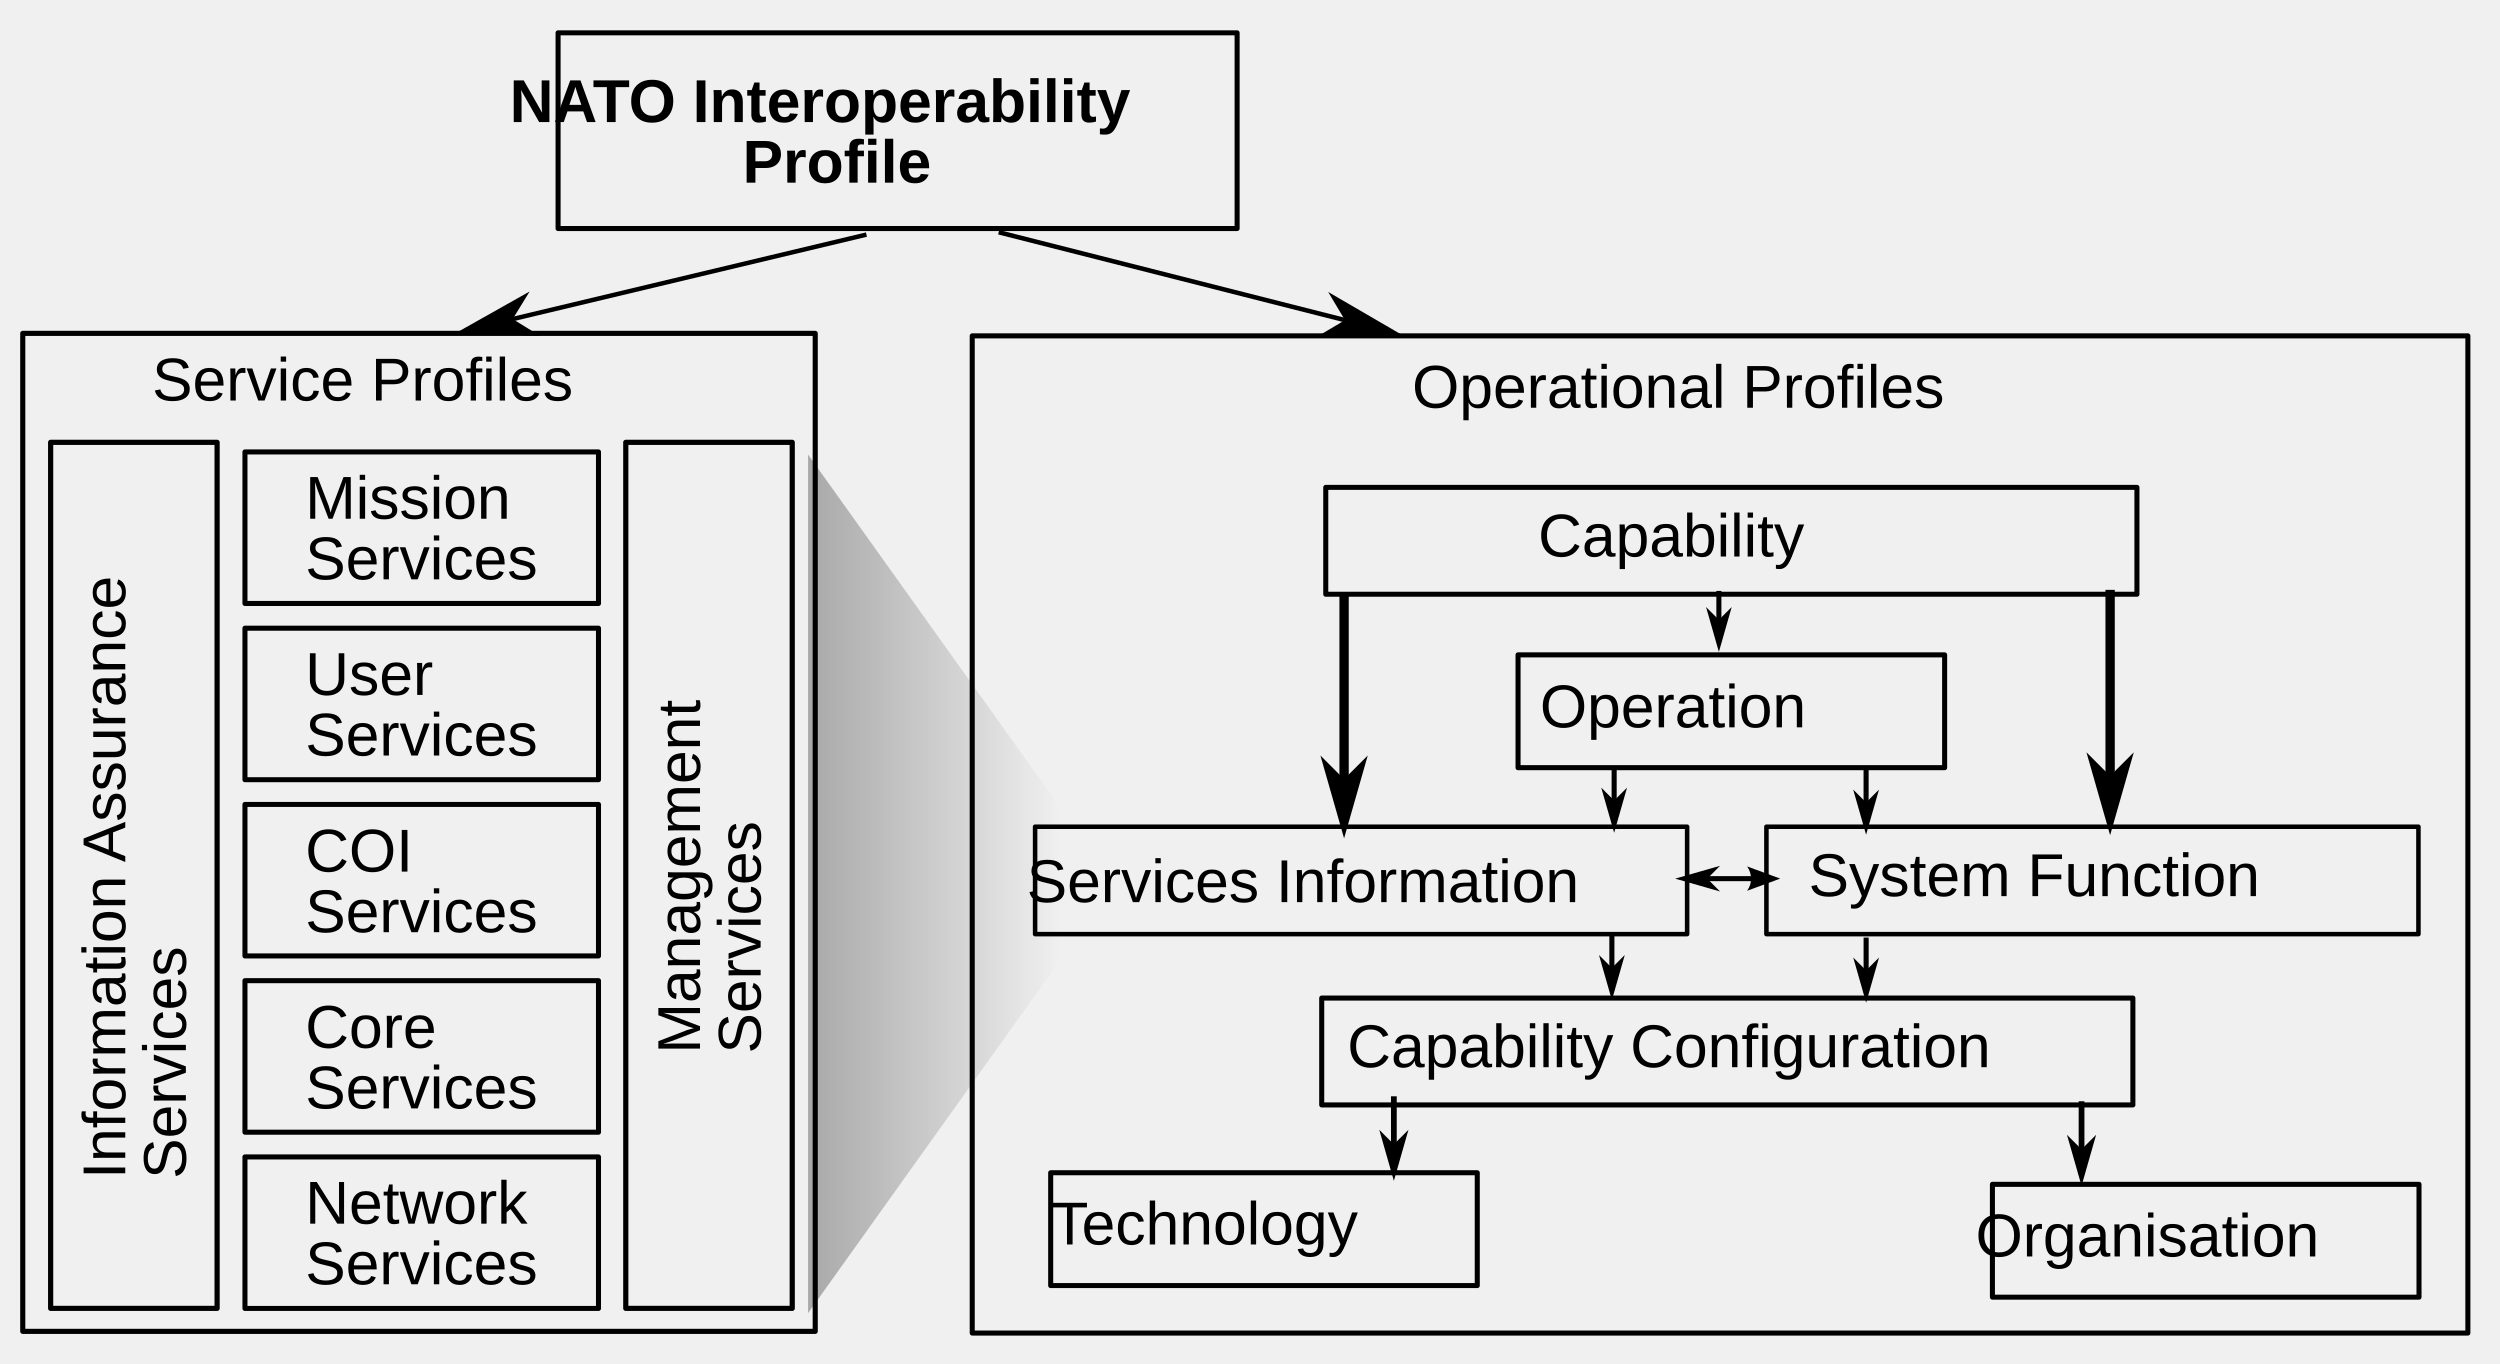
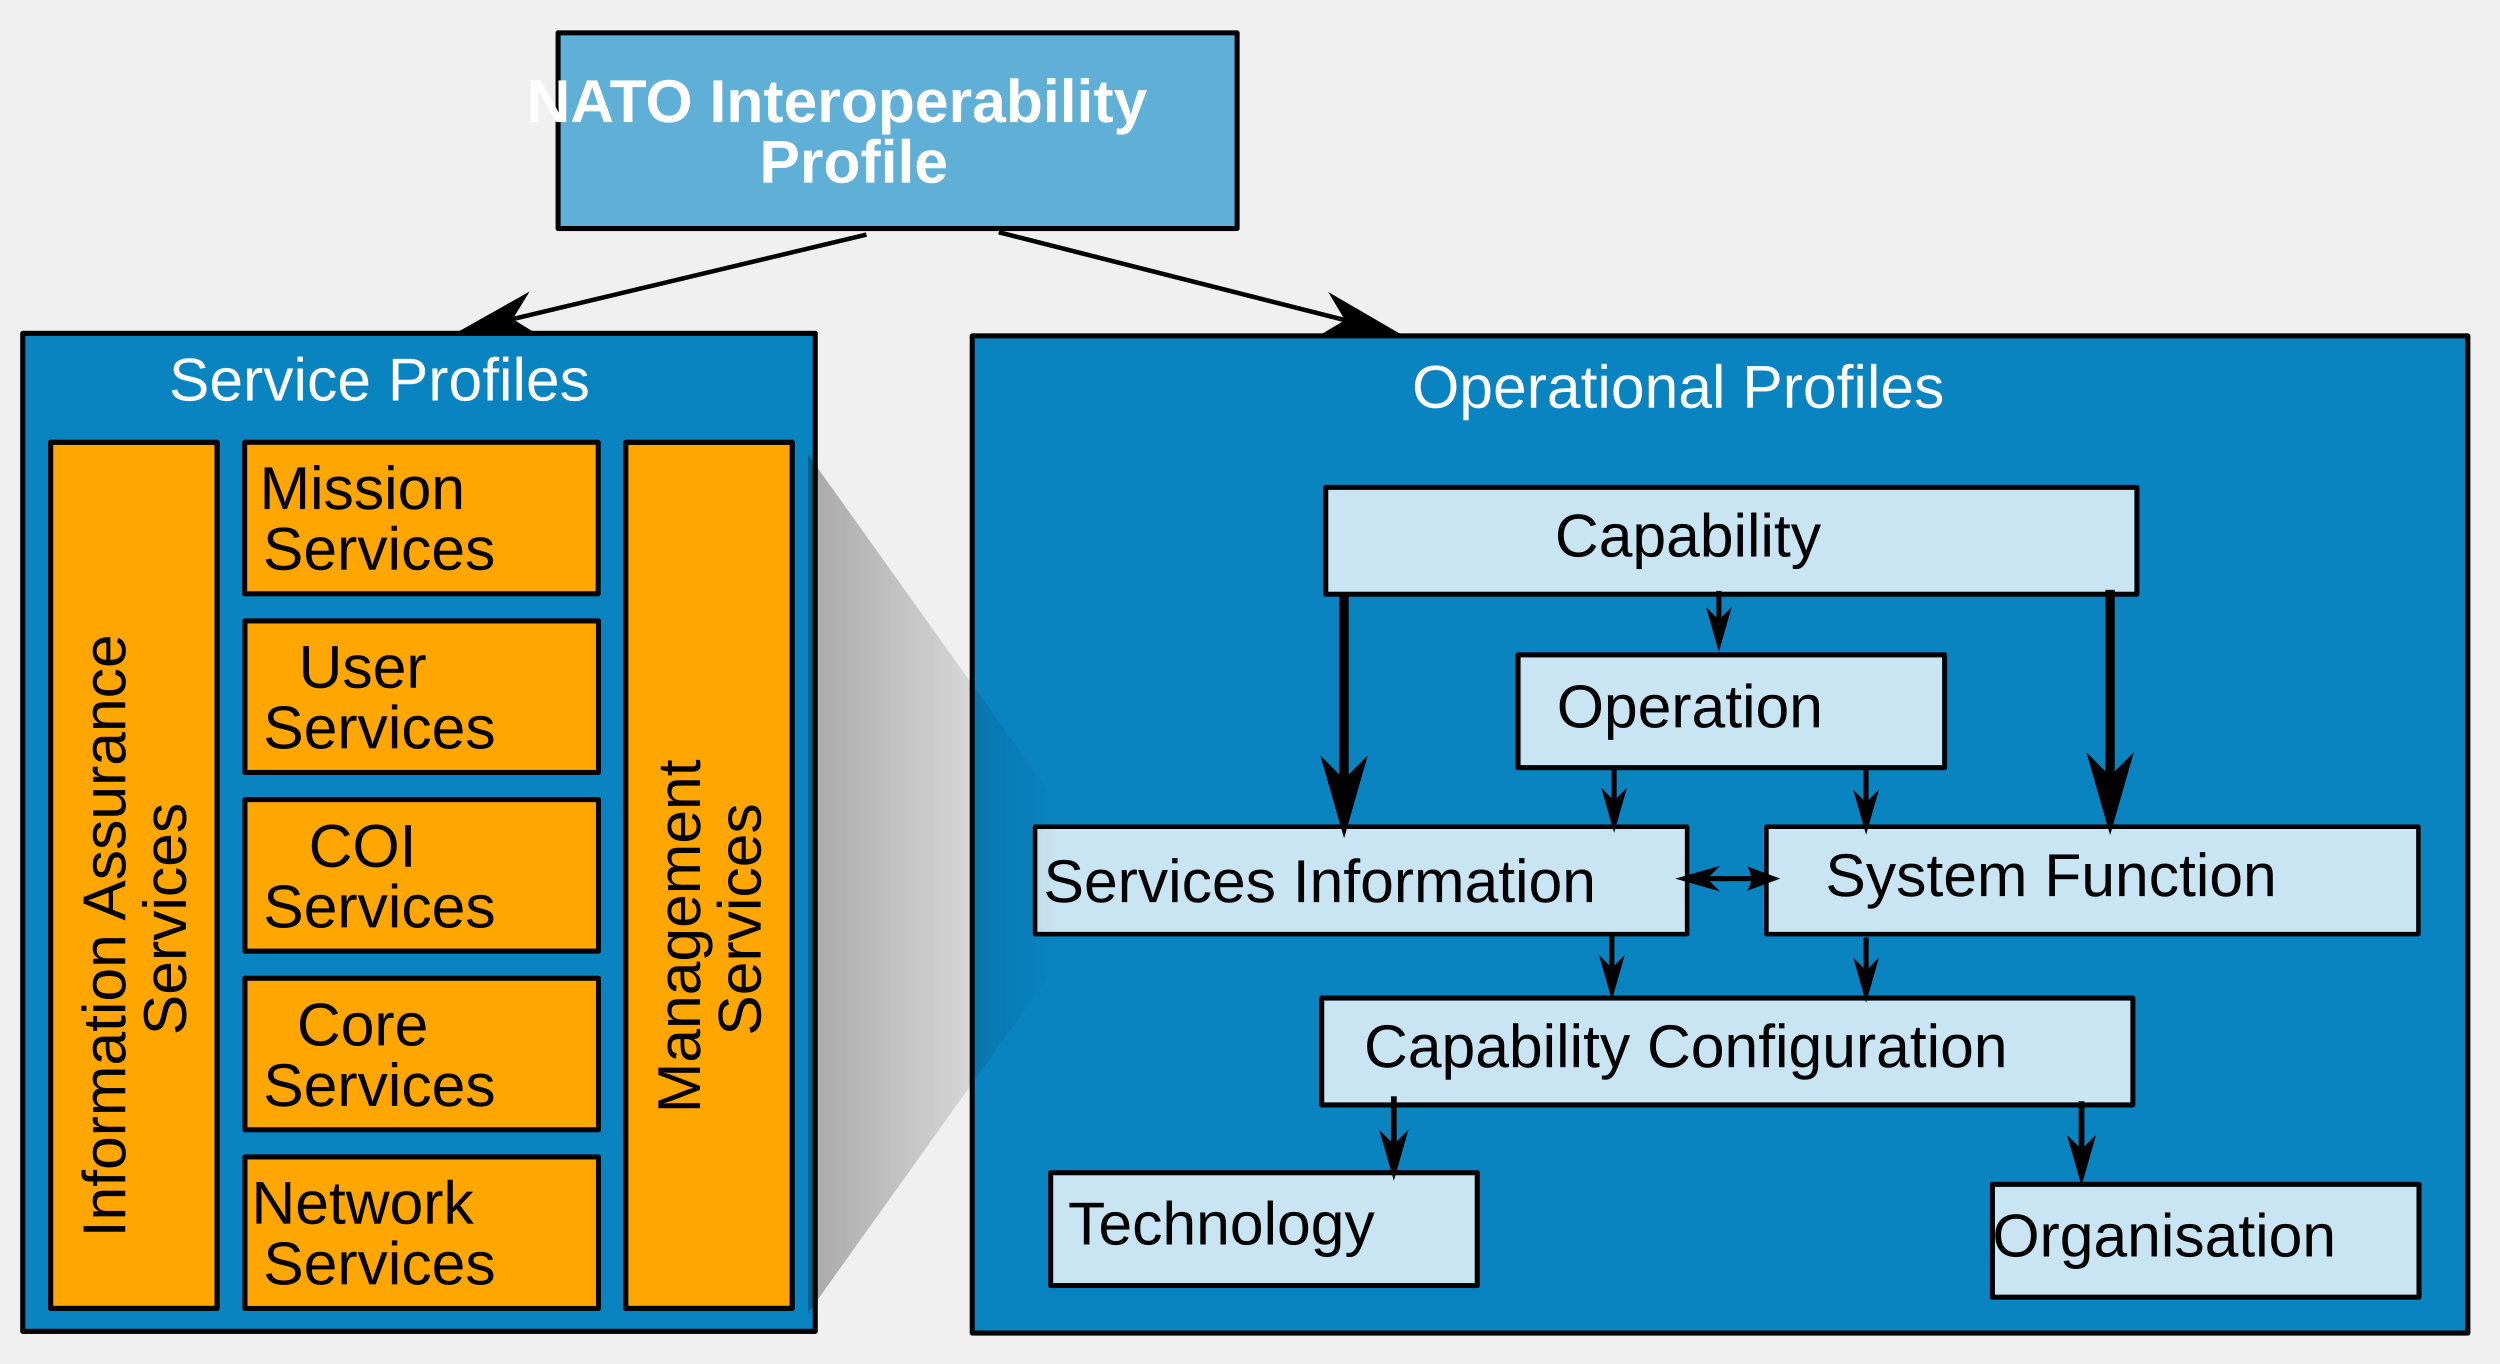
<svg xmlns="http://www.w3.org/2000/svg" xmlns:xlink="http://www.w3.org/1999/xlink" width="495" height="270" id="svg2" version="1.0">
  <defs id="defs4">
    <linearGradient id="linearGradient2866">
      <stop style="stop-color:black;stop-opacity:1;" offset="0" id="stop2868" />
      <stop style="stop-color:black;stop-opacity:0;" offset="1" id="stop2870" />
    </linearGradient>
    <marker orient="auto" refY="0" refX="0" id="Arrow1Lend" style="overflow:visible">
      <path id="path7076" d="M 0,0 L 5,-5 L -12.5,0 L 5,5 L 0,0 z " style="fill-rule:evenodd;stroke:black;stroke-width:1pt;marker-start:none" transform="matrix(-0.8,0,0,-0.8,-10,0)" />
    </marker>
    <marker orient="auto" refY="0" refX="0" id="Arrow2Mend" style="overflow:visible">
      <path id="path7052" style="font-size:12px;fill-rule:evenodd;stroke-width:0.625;stroke-linejoin:round" d="M 8.719,4.034 L -2.207,0.016 L 8.719,-4.002 C 6.973,-1.63 6.983,1.616 8.719,4.034 z " transform="scale(-0.6,-0.6)" />
    </marker>
    <marker orient="auto" refY="0" refX="0" id="Arrow2Lend" style="overflow:visible">
      <path id="path7058" style="font-size:12px;fill-rule:evenodd;stroke-width:0.625;stroke-linejoin:round" d="M 8.719,4.034 L -2.207,0.016 L 8.719,-4.002 C 6.973,-1.63 6.983,1.616 8.719,4.034 z " transform="matrix(-1.1,0,0,-1.1,-1.1,0)" />
    </marker>
    <marker orient="auto" refY="0" refX="0" id="Arrow1Mstart" style="overflow:visible">
      <path id="path7073" d="M 0,0 L 5,-5 L -12.5,0 L 5,5 L 0,0 z " style="fill-rule:evenodd;stroke:black;stroke-width:1pt;marker-start:none" transform="matrix(0.4,0,0,0.4,4,0)" />
    </marker>
    <marker orient="auto" refY="0" refX="0" id="Arrow1Mend" style="overflow:visible">
      <path id="path7070" d="M 0,0 L 5,-5 L -12.5,0 L 5,5 L 0,0 z " style="fill-rule:evenodd;stroke:black;stroke-width:1pt;marker-start:none" transform="matrix(-0.4,0,0,-0.4,-4,0)" />
    </marker>
    <linearGradient xlink:href="#linearGradient2866" id="linearGradient2872" x1="368.924" y1="350.129" x2="408.924" y2="350.129" gradientUnits="userSpaceOnUse" gradientTransform="matrix(1.25,0,0,1,-96.23103,0)" />
  </defs>
  <g id="layer1" transform="translate(-204.9241,-175.1295)">
-     <g id="g4806" transform="translate(0,-4)">
-       <text id="text2758" y="203.301" x="382.303" style="font-size:12px;font-style:normal;font-variant:normal;font-weight:bold;font-stretch:normal;text-align:center;line-height:100%;writing-mode:lr-tb;text-anchor:middle;fill:black;fill-opacity:1;stroke:none;stroke-width:1px;stroke-linecap:butt;stroke-linejoin:miter;stroke-opacity:1;font-family:Arial" xml:space="preserve">
-         <tspan y="203.301" x="382.303" id="tspan2760">NATO Interoperability</tspan>
-         <tspan id="tspan2762" y="215.301" x="382.303">Profile</tspan>
-       </text>
-       <rect y="185.63" x="315.424" height="38.748" width="134.448" id="rect4804" style="opacity:1;fill:none;fill-opacity:1;fill-rule:evenodd;stroke:black;stroke-width:1;stroke-linecap:round;stroke-linejoin:round;stroke-miterlimit:4;stroke-dasharray:none;stroke-dashoffset:0;stroke-opacity:1" />
-     </g>
-     <g id="g5817" transform="translate(-8,20)">
-       <text id="text3649" y="234.429" x="296.387" style="font-size:12px;font-style:normal;font-variant:normal;font-weight:normal;font-stretch:normal;text-align:center;line-height:100%;writing-mode:lr-tb;text-anchor:middle;fill:black;fill-opacity:1;stroke:none;stroke-width:1px;stroke-linecap:butt;stroke-linejoin:miter;stroke-opacity:1;font-family:Arial" xml:space="preserve">
-         <tspan y="234.429" x="296.387" id="tspan3655">Service Profiles</tspan>
-       </text>
-       <g transform="translate(0,1.642782)" id="g5776">
-         <g id="g4834" transform="translate(-3.99942,-2.657474)">
-           <text id="text4550" y="258.851" x="277.359" style="font-size:12px;font-style:normal;font-variant:normal;font-weight:normal;font-stretch:normal;text-align:start;line-height:100%;writing-mode:lr-tb;text-anchor:start;fill:black;fill-opacity:1;stroke:none;stroke-width:1px;stroke-linecap:butt;stroke-linejoin:miter;stroke-opacity:1;font-family:Arial" xml:space="preserve">
-             <tspan y="258.851" x="277.359" id="tspan4554">Mission</tspan>
-             <tspan y="270.851" x="277.359" id="tspan4556">Services</tspan>
-           </text>
-           <rect y="245.63" x="265.424" height="30" width="70" id="rect4812" style="fill:none;fill-opacity:1;fill-rule:evenodd;stroke:black;stroke-width:1;stroke-linecap:round;stroke-linejoin:round;stroke-miterlimit:4;stroke-dasharray:none;stroke-dashoffset:0;stroke-opacity:1" />
-         </g>
-         <g id="g4840" transform="translate(-3.224365,-2.688861)">
-           <text id="text4558" y="293.779" x="276.584" style="font-size:12px;font-style:normal;font-variant:normal;font-weight:normal;font-stretch:normal;text-align:start;line-height:100%;writing-mode:lr-tb;text-anchor:start;fill:black;fill-opacity:1;stroke:none;stroke-width:1px;stroke-linecap:butt;stroke-linejoin:miter;stroke-opacity:1;font-family:Arial" xml:space="preserve">
-             <tspan y="293.779" x="276.584" id="tspan4564">User</tspan>
-             <tspan y="305.779" x="276.584" id="tspan4566">Services</tspan>
-           </text>
-           <rect y="280.557" x="264.649" height="30" width="70" id="rect4826" style="fill:none;fill-opacity:1;fill-rule:evenodd;stroke:black;stroke-width:1;stroke-linecap:round;stroke-linejoin:round;stroke-miterlimit:4;stroke-dasharray:none;stroke-dashoffset:0;stroke-opacity:1" />
-         </g>
-         <g id="g4846" transform="translate(-3.224365,-1.792575)">
-           <text id="text4568" y="327.855" x="276.584" style="font-size:12px;font-style:normal;font-variant:normal;font-weight:normal;font-stretch:normal;text-align:start;line-height:100%;writing-mode:lr-tb;text-anchor:start;fill:black;fill-opacity:1;stroke:none;stroke-width:1px;stroke-linecap:butt;stroke-linejoin:miter;stroke-opacity:1;font-family:Arial" xml:space="preserve">
-             <tspan y="327.855" x="276.584" id="tspan4574">COI</tspan>
-             <tspan y="339.855" x="276.584" id="tspan4576">Services</tspan>
-           </text>
-           <rect y="314.557" x="264.649" height="30" width="70" id="rect4828" style="fill:none;fill-opacity:1;fill-rule:evenodd;stroke:black;stroke-width:1;stroke-linecap:round;stroke-linejoin:round;stroke-miterlimit:4;stroke-dasharray:none;stroke-dashoffset:0;stroke-opacity:1" />
-         </g>
-         <g id="g4852" transform="translate(-3.224365,-2.896289)">
-           <text id="text4578" y="363.852" x="276.584" style="font-size:12px;font-style:normal;font-variant:normal;font-weight:normal;font-stretch:normal;text-align:start;line-height:100%;writing-mode:lr-tb;text-anchor:start;fill:black;fill-opacity:1;stroke:none;stroke-width:1px;stroke-linecap:butt;stroke-linejoin:miter;stroke-opacity:1;font-family:Arial" xml:space="preserve">
-             <tspan y="363.852" x="276.584" id="tspan4584">Core</tspan>
-             <tspan y="375.852" x="276.584" id="tspan4586">Services</tspan>
-           </text>
-           <rect y="350.557" x="264.649" height="30" width="70" id="rect4830" style="fill:none;fill-opacity:1;fill-rule:evenodd;stroke:black;stroke-width:1;stroke-linecap:round;stroke-linejoin:round;stroke-miterlimit:4;stroke-dasharray:none;stroke-dashoffset:0;stroke-opacity:1" />
-         </g>
-         <g id="g4858" transform="translate(-3.224365,-2.000003)">
-           <text id="text4588" y="397.779" x="276.584" style="font-size:12px;font-style:normal;font-variant:normal;font-weight:normal;font-stretch:normal;text-align:start;line-height:100%;writing-mode:lr-tb;text-anchor:start;fill:black;fill-opacity:1;stroke:none;stroke-width:1px;stroke-linecap:butt;stroke-linejoin:miter;stroke-opacity:1;font-family:Arial" xml:space="preserve">
-             <tspan y="397.779" x="276.584" id="tspan4594">Network</tspan>
-             <tspan y="409.779" x="276.584" id="tspan4596">Services</tspan>
-           </text>
-           <rect y="384.557" x="264.649" height="30" width="70" id="rect4832" style="fill:none;fill-opacity:1;fill-rule:evenodd;stroke:black;stroke-width:1;stroke-linecap:round;stroke-linejoin:round;stroke-miterlimit:4;stroke-dasharray:none;stroke-dashoffset:0;stroke-opacity:1" />
-         </g>
-       </g>
-       <g transform="translate(22,1.570465)" id="g5809">
-         <text xml:space="preserve" style="font-size:12px;font-style:normal;font-variant:normal;font-weight:normal;font-stretch:normal;text-align:start;line-height:100%;writing-mode:lr-tb;text-anchor:start;fill:black;fill-opacity:1;stroke:none;stroke-width:1px;stroke-linecap:butt;stroke-linejoin:miter;stroke-opacity:1;font-family:Arial" x="-386.967" y="215.726" id="text4598" transform="matrix(0,-1,1,0,0,0)">
-           <tspan id="tspan4604" x="-386.967" y="215.726">Information Assurance</tspan>
-           <tspan id="tspan4606" x="-386.967" y="227.726">Services</tspan>
-         </text>
-         <rect style="opacity:1;fill:none;fill-opacity:1;fill-rule:evenodd;stroke:black;stroke-width:1.027;stroke-linecap:round;stroke-linejoin:round;stroke-miterlimit:4;stroke-dasharray:none;stroke-dashoffset:0;stroke-opacity:1" id="rect4887" width="32.958" height="171.473" x="200.952" y="241.143" />
-       </g>
-       <g transform="translate(-4,0)" id="g5803">
-         <text xml:space="preserve" style="font-size:12px;font-style:normal;font-variant:normal;font-weight:normal;font-stretch:normal;text-align:start;line-height:100%;writing-mode:lr-tb;text-anchor:start;fill:black;fill-opacity:1;stroke:none;stroke-width:1px;stroke-linecap:butt;stroke-linejoin:miter;stroke-opacity:1;font-family:Arial" x="-363.729" y="355.528" id="text4608" transform="matrix(0,-1,1,0,0,0)">
-           <tspan id="tspan4614" x="-363.729" y="355.528">Management</tspan>
-           <tspan id="tspan4616" x="-363.729" y="367.528">Services</tspan>
-         </text>
-         <rect style="opacity:1;fill:none;fill-opacity:1;fill-rule:evenodd;stroke:black;stroke-width:1.027;stroke-linecap:round;stroke-linejoin:round;stroke-miterlimit:4;stroke-dasharray:none;stroke-dashoffset:0;stroke-opacity:1" id="rect5774" width="32.958" height="171.473" x="340.828" y="242.713" />
-       </g>
-       <rect y="221.135" x="217.43" height="197.602" width="156.909" id="rect5815" style="opacity:1;fill:none;fill-opacity:1;fill-rule:evenodd;stroke:black;stroke-width:1.012;stroke-linecap:round;stroke-linejoin:round;stroke-miterlimit:4;stroke-dasharray:none;stroke-dashoffset:0;stroke-opacity:1" />
-     </g>
-     <text xml:space="preserve" style="font-size:12px;font-style:normal;font-variant:normal;font-weight:normal;font-stretch:normal;text-align:center;line-height:100%;writing-mode:lr-tb;text-anchor:middle;fill:black;fill-opacity:1;stroke:none;stroke-width:1px;stroke-linecap:butt;stroke-linejoin:miter;stroke-opacity:1;font-family:Arial" x="545.557" y="255.858" id="text3657">
+     <rect style="fill:#0a84c1;fill-opacity:1;fill-rule:evenodd;stroke:black;stroke-width:1;stroke-linecap:round;stroke-linejoin:round;stroke-miterlimit:4;stroke-dasharray:none;stroke-dashoffset:0;stroke-opacity:1" id="rect5919" width="296.138" height="197.443" x="397.424" y="241.63" />
+     <rect style="fill:#0a84c1;stroke:#000000;stroke-width:1.012;stroke-linecap:round;stroke-linejoin:round;stroke-miterlimit:4;stroke-opacity:1;stroke-dasharray:none;stroke-dashoffset:0;fill-opacity:1" id="rect5815" width="156.909" height="197.602" x="209.43" y="241.135" />
+     <rect style="fill:#60afd7;stroke:#000000;stroke-width:1;stroke-linecap:round;stroke-linejoin:round;stroke-miterlimit:4;stroke-opacity:1;stroke-dasharray:none;stroke-dashoffset:0;fill-opacity:1" id="rect4804" width="134.448" height="38.748" x="315.424" y="181.63" />
+     <text xml:space="preserve" style="font-size:12px;font-style:normal;font-variant:normal;font-weight:bold;font-stretch:normal;text-align:center;line-height:100%;writing-mode:lr-tb;text-anchor:middle;fill:#ffffff;fill-opacity:1;stroke:none;font-family:Arial" x="382.303" y="199.301" id="text2758">
+       <tspan id="tspan2760" x="382.303" y="199.301">NATO Interoperability</tspan>
+       <tspan x="382.303" y="211.301" id="tspan2762">Profile</tspan>
+     </text>
+     <text xml:space="preserve" style="font-size:12px;font-style:normal;font-variant:normal;font-weight:normal;font-stretch:normal;text-align:center;line-height:100%;writing-mode:lr-tb;text-anchor:middle;fill:#ffffff;fill-opacity:1;stroke:none;font-family:Arial" x="288.387" y="254.429" id="text3649">
+       <tspan id="tspan3655" x="288.387" y="254.429">Service Profiles</tspan>
+     </text>
+     <rect style="fill:#ffa601;fill-opacity:1;stroke:#000000;stroke-width:1;stroke-linecap:round;stroke-linejoin:round;stroke-miterlimit:4;stroke-opacity:1;stroke-dasharray:none;stroke-dashoffset:0" id="rect4812" width="70" height="30" x="253.369" y="262.7" />
+     <text xml:space="preserve" style="font-size:12px;font-style:normal;font-variant:normal;font-weight:normal;font-stretch:normal;text-align:center;line-height:100%;writing-mode:lr-tb;text-anchor:middle;fill:#000000;fill-opacity:1;stroke:none;font-family:Arial" x="288.331" y="275.922" id="text4550">
+       <tspan id="tspan4554" x="288.331" y="275.922">Mission</tspan>
+       <tspan id="tspan4556" x="288.331" y="287.922">Services</tspan>
+     </text>
+     <rect style="fill:#ffa601;fill-opacity:1;stroke:#000000;stroke-width:1;stroke-linecap:round;stroke-linejoin:round;stroke-miterlimit:4;stroke-opacity:1;stroke-dasharray:none;stroke-dashoffset:0" id="rect4826" width="70" height="30" x="253.425" y="298.075" />
+     <text xml:space="preserve" style="font-size:12px;font-style:normal;font-variant:normal;font-weight:normal;font-stretch:normal;text-align:center;line-height:100%;writing-mode:lr-tb;text-anchor:middle;fill:#000000;fill-opacity:1;stroke:none;font-family:Arial" x="288.387" y="311.297" id="text4558">
+       <tspan id="tspan4564" x="288.387" y="311.297">User</tspan>
+       <tspan id="tspan4566" x="288.387" y="323.297">Services</tspan>
+     </text>
+     <rect style="fill:#ffa601;fill-opacity:1;stroke:#000000;stroke-width:1;stroke-linecap:round;stroke-linejoin:round;stroke-miterlimit:4;stroke-opacity:1;stroke-dasharray:none;stroke-dashoffset:0" id="rect4828" width="70" height="30" x="253.425" y="333.45" />
+     <text xml:space="preserve" style="font-size:12px;font-style:normal;font-variant:normal;font-weight:normal;font-stretch:normal;text-align:center;line-height:100%;writing-mode:lr-tb;text-anchor:middle;fill:#000000;fill-opacity:1;stroke:none;font-family:Arial" x="288.387" y="346.748" id="text4568">
+       <tspan id="tspan4574" x="288.387" y="346.748">COI</tspan>
+       <tspan id="tspan4576" x="288.387" y="358.748">Services</tspan>
+     </text>
+     <rect style="fill:#ffa601;fill-opacity:1;stroke:#000000;stroke-width:1;stroke-linecap:round;stroke-linejoin:round;stroke-miterlimit:4;stroke-opacity:1;stroke-dasharray:none;stroke-dashoffset:0" id="rect4830" width="70" height="30" x="253.425" y="368.825" />
+     <text xml:space="preserve" style="font-size:12px;font-style:normal;font-variant:normal;font-weight:normal;font-stretch:normal;text-align:center;line-height:100%;writing-mode:lr-tb;text-anchor:middle;fill:#000000;fill-opacity:1;stroke:none;font-family:Arial" x="288.387" y="382.12" id="text4578">
+       <tspan id="tspan4584" x="288.387" y="382.12">Core</tspan>
+       <tspan id="tspan4586" x="288.387" y="394.12">Services</tspan>
+     </text>
+     <rect style="fill:#ffa601;fill-opacity:1;stroke:#000000;stroke-width:1;stroke-linecap:round;stroke-linejoin:round;stroke-miterlimit:4;stroke-opacity:1;stroke-dasharray:none;stroke-dashoffset:0" id="rect4832" width="70" height="30" x="253.425" y="404.2" />
+     <text xml:space="preserve" style="font-size:12px;font-style:normal;font-variant:normal;font-weight:normal;font-stretch:normal;text-align:center;line-height:100%;writing-mode:lr-tb;text-anchor:middle;fill:#000000;fill-opacity:1;stroke:none;font-family:Arial" x="288.387" y="417.422" id="text4588">
+       <tspan id="tspan4594" x="288.387" y="417.422">Network</tspan>
+       <tspan id="tspan4596" x="288.387" y="429.422">Services</tspan>
+     </text>
+     <rect style="fill:#ffa601;stroke:#000000;stroke-width:1.027;stroke-linecap:round;stroke-linejoin:round;stroke-miterlimit:4;stroke-opacity:1;stroke-dasharray:none;stroke-dashoffset:0;fill-opacity:1" id="rect4887" width="32.958" height="171.473" x="214.952" y="262.713" />
+     <text xml:space="preserve" style="font-size:12px;font-style:normal;font-variant:normal;font-weight:normal;font-stretch:normal;text-align:center;line-height:100%;writing-mode:lr-tb;text-anchor:middle;fill:#000000;fill-opacity:1;stroke:none;font-family:Arial" x="-348.758" y="229.726" id="text4598" transform="matrix(0,-1,1,0,0,0)">
+       <tspan id="tspan4604" x="-348.758" y="229.726">Information Assurance</tspan>
+       <tspan id="tspan4606" x="-348.758" y="241.726">Services</tspan>
+     </text>
+     <rect style="fill:#ffa601;fill-opacity:1;stroke:#000000;stroke-width:1.027;stroke-linecap:round;stroke-linejoin:round;stroke-miterlimit:4;stroke-opacity:1;stroke-dasharray:none;stroke-dashoffset:0" id="rect5774" width="32.958" height="171.473" x="328.828" y="262.713" />
+     <text xml:space="preserve" style="font-size:12px;font-style:normal;font-variant:normal;font-weight:normal;font-stretch:normal;text-align:center;line-height:100%;writing-mode:lr-tb;text-anchor:middle;fill:#000000;fill-opacity:1;stroke:none;font-family:Arial" x="-348.854" y="343.528" id="text4608" transform="matrix(0,-1,1,0,0,0)">
+       <tspan id="tspan4614" x="-348.854" y="343.528">Management</tspan>
+       <tspan id="tspan4616" x="-348.854" y="355.528">Services</tspan>
+     </text>
+     <text xml:space="preserve" style="font-size:12px;font-style:normal;font-variant:normal;font-weight:normal;font-stretch:normal;text-align:center;line-height:100%;writing-mode:lr-tb;text-anchor:middle;fill:#ffffff;fill-opacity:1;stroke:none;stroke-width:1px;stroke-linecap:butt;stroke-linejoin:miter;stroke-opacity:1;font-family:Arial" x="545.557" y="255.858" id="text3657">
      <tspan id="tspan3661" x="545.557" y="255.858">Operational Profiles</tspan>
    </text>
-     <g id="g5864" transform="translate(30,6)">
-       <text id="text4618" y="279.315" x="517.484" style="font-size:12px;font-style:normal;font-variant:normal;font-weight:normal;font-stretch:normal;text-align:center;line-height:100%;writing-mode:lr-tb;text-anchor:middle;fill:black;fill-opacity:1;stroke:none;stroke-width:1px;stroke-linecap:butt;stroke-linejoin:miter;stroke-opacity:1;font-family:Arial" xml:space="preserve">
-         <tspan y="279.315" x="517.484" id="tspan4622">Capability</tspan>
-       </text>
-       <rect transform="translate(57.42411,166.6295)" y="99" x="380" height="21.16" width="160.611" id="rect5860" style="opacity:1;fill:none;fill-opacity:1;fill-rule:evenodd;stroke:black;stroke-width:1;stroke-linecap:round;stroke-linejoin:round;stroke-miterlimit:4;stroke-dasharray:none;stroke-dashoffset:0;stroke-opacity:1" />
-     </g>
-     <g id="g5895" transform="translate(30,2)">
-       <text id="text4636" y="384.429" x="517.047" style="font-size:12px;font-style:normal;font-variant:normal;font-weight:normal;font-stretch:normal;text-align:center;line-height:100%;writing-mode:lr-tb;text-anchor:middle;fill:black;fill-opacity:1;stroke:none;stroke-width:1px;stroke-linecap:butt;stroke-linejoin:miter;stroke-opacity:1;font-family:Arial" xml:space="preserve">
-         <tspan y="384.429" x="517.047" id="tspan4640">Capability Configuration</tspan>
-       </text>
-       <rect y="370.744" x="436.624" height="21.16" width="160.611" id="rect5862" style="fill:none;fill-opacity:1;fill-rule:evenodd;stroke:black;stroke-width:1;stroke-linecap:round;stroke-linejoin:round;stroke-miterlimit:4;stroke-dasharray:none;stroke-dashoffset:0;stroke-opacity:1" />
-     </g>
-     <g id="g5883" transform="translate(21.99999,6.242737)">
-       <text id="text4630" y="347.505" x="452.571" style="font-size:12px;font-style:normal;font-variant:normal;font-weight:normal;font-stretch:normal;text-align:center;line-height:100%;writing-mode:lr-tb;text-anchor:middle;fill:black;fill-opacity:1;stroke:none;stroke-width:1px;stroke-linecap:butt;stroke-linejoin:miter;stroke-opacity:1;font-family:Arial" xml:space="preserve">
-         <tspan y="347.505" x="452.571" id="tspan4634">Services Information</tspan>
-       </text>
-       <rect y="332.579" x="387.873" height="21.261" width="129.101" id="rect5879" style="fill:none;fill-opacity:1;fill-rule:evenodd;stroke:black;stroke-width:0.899;stroke-linecap:round;stroke-linejoin:round;stroke-miterlimit:4;stroke-dasharray:none;stroke-dashoffset:0;stroke-opacity:1" />
-     </g>
-     <g id="g5888" transform="translate(28.00002,5.757263)">
-       <text id="text4691" y="346.801" x="591.371" style="font-size:12px;font-style:normal;font-variant:normal;font-weight:normal;font-stretch:normal;text-align:center;line-height:100%;writing-mode:lr-tb;text-anchor:middle;fill:black;fill-opacity:1;stroke:none;stroke-width:1px;stroke-linecap:butt;stroke-linejoin:miter;stroke-opacity:1;font-family:Arial" xml:space="preserve">
-         <tspan y="346.801" x="591.371" id="tspan4695">System Function</tspan>
-       </text>
-       <rect y="333.065" x="526.674" height="21.261" width="129.101" id="rect5881" style="fill:none;fill-opacity:1;fill-rule:evenodd;stroke:black;stroke-width:0.899;stroke-linecap:round;stroke-linejoin:round;stroke-miterlimit:4;stroke-dasharray:none;stroke-dashoffset:0;stroke-opacity:1" />
-     </g>
-     <g id="g5909" transform="translate(62,14)">
-       <text id="text4697" y="409.907" x="579.781" style="font-size:12px;font-style:normal;font-variant:normal;font-weight:normal;font-stretch:normal;text-align:center;line-height:100%;writing-mode:lr-tb;text-anchor:middle;fill:black;fill-opacity:1;stroke:none;stroke-width:1px;stroke-linecap:butt;stroke-linejoin:miter;stroke-opacity:1;font-family:Arial" xml:space="preserve">
-         <tspan y="409.907" x="579.781" id="tspan4703">Organisation</tspan>
-       </text>
-       <rect y="395.629" x="537.424" height="22.338" width="84.462" id="rect5893" style="opacity:1;fill:none;fill-opacity:1;fill-rule:evenodd;stroke:black;stroke-width:1;stroke-linecap:round;stroke-linejoin:round;stroke-miterlimit:4;stroke-dasharray:none;stroke-dashoffset:0;stroke-opacity:1" />
-     </g>
-     <g id="g5914" transform="translate(28,14)">
-       <text id="text4642" y="407.534" x="427.102" style="font-size:12px;font-style:normal;font-variant:normal;font-weight:normal;font-stretch:normal;text-align:center;line-height:100%;writing-mode:lr-tb;text-anchor:middle;fill:black;fill-opacity:1;stroke:none;stroke-width:1px;stroke-linecap:butt;stroke-linejoin:miter;stroke-opacity:1;font-family:Arial" xml:space="preserve">
-         <tspan y="407.534" x="427.102" id="tspan4646">Technology</tspan>
-       </text>
-       <rect y="393.333" x="384.96" height="22.338" width="84.462" id="rect5900" style="opacity:1;fill:none;fill-opacity:1;fill-rule:evenodd;stroke:black;stroke-width:1;stroke-linecap:round;stroke-linejoin:round;stroke-miterlimit:4;stroke-dasharray:none;stroke-dashoffset:0;stroke-opacity:1" />
-     </g>
-     <g id="g5904" transform="translate(27.57476,12)">
-       <text id="text4624" y="307.139" x="520.281" style="font-size:12px;font-style:normal;font-variant:normal;font-weight:normal;font-stretch:normal;text-align:center;line-height:100%;writing-mode:lr-tb;text-anchor:middle;fill:black;fill-opacity:1;stroke:none;stroke-width:1px;stroke-linecap:butt;stroke-linejoin:miter;stroke-opacity:1;font-family:Arial" xml:space="preserve">
+     <rect style="fill:#c9e4f2;stroke:#000000;stroke-width:1;stroke-linecap:round;stroke-linejoin:round;stroke-miterlimit:4;stroke-opacity:1;stroke-dasharray:none;stroke-dashoffset:0;fill-opacity:1" id="rect5860" width="160.611" height="21.16" x="467.424" y="271.629" />
+     <text xml:space="preserve" style="font-size:12px;font-style:normal;font-variant:normal;font-weight:normal;font-stretch:normal;text-align:center;line-height:100%;writing-mode:lr-tb;text-anchor:middle;fill:#000000;fill-opacity:1;stroke:none;font-family:Arial" x="547.484" y="285.315" id="text4618">
+       <tspan id="tspan4622" x="547.484" y="285.315">Capability</tspan>
+     </text>
+     <rect style="fill:#c9e4f2;stroke:#000000;stroke-width:1;stroke-linecap:round;stroke-linejoin:round;stroke-miterlimit:4;stroke-opacity:1;stroke-dasharray:none;stroke-dashoffset:0;fill-opacity:1" id="rect5862" width="160.611" height="21.16" x="466.624" y="372.744" />
+     <text xml:space="preserve" style="font-size:12px;font-style:normal;font-variant:normal;font-weight:normal;font-stretch:normal;text-align:center;line-height:100%;writing-mode:lr-tb;text-anchor:middle;fill:#000000;fill-opacity:1;stroke:none;font-family:Arial" x="547.047" y="386.429" id="text4636">
+       <tspan id="tspan4640" x="547.047" y="386.429">Capability Configuration</tspan>
+     </text>
+     <rect style="fill:#c9e4f2;stroke:#000000;stroke-width:0.899;stroke-linecap:round;stroke-linejoin:round;stroke-miterlimit:4;stroke-opacity:1;stroke-dasharray:none;stroke-dashoffset:0;fill-opacity:1" id="rect5879" width="129.101" height="21.261" x="409.873" y="338.822" />
+     <text xml:space="preserve" style="font-size:12px;font-style:normal;font-variant:normal;font-weight:normal;font-stretch:normal;text-align:center;line-height:100%;writing-mode:lr-tb;text-anchor:middle;fill:#000000;fill-opacity:1;stroke:none;font-family:Arial" x="474.571" y="353.748" id="text4630">
+       <tspan id="tspan4634" x="474.571" y="353.748">Services Information</tspan>
+     </text>
+     <rect style="fill:#c9e4f2;stroke:#000000;stroke-width:0.899;stroke-linecap:round;stroke-linejoin:round;stroke-miterlimit:4;stroke-opacity:1;stroke-dasharray:none;stroke-dashoffset:0;fill-opacity:1" id="rect5881" width="129.101" height="21.261" x="554.674" y="338.822" />
+     <text xml:space="preserve" style="font-size:12px;font-style:normal;font-variant:normal;font-weight:normal;font-stretch:normal;text-align:center;line-height:100%;writing-mode:lr-tb;text-anchor:middle;fill:#000000;fill-opacity:1;stroke:none;font-family:Arial" x="619.371" y="352.558" id="text4691">
+       <tspan id="tspan4695" x="619.371" y="352.558">System Function</tspan>
+     </text>
+     <rect style="fill:#c9e4f2;stroke:#000000;stroke-width:1;stroke-linecap:round;stroke-linejoin:round;stroke-miterlimit:4;stroke-opacity:1;stroke-dasharray:none;stroke-dashoffset:0;fill-opacity:1" id="rect5893" width="84.462" height="22.338" x="599.424" y="409.629" />
+     <text xml:space="preserve" style="font-size:12px;font-style:normal;font-variant:normal;font-weight:normal;font-stretch:normal;text-align:center;line-height:100%;writing-mode:lr-tb;text-anchor:middle;fill:#000000;fill-opacity:1;stroke:none;font-family:Arial" x="641.781" y="423.907" id="text4697">
+       <tspan id="tspan4703" x="641.781" y="423.907">Organisation</tspan>
+     </text>
+     <rect style="fill:#c9e4f2;stroke:#000000;stroke-width:1;stroke-linecap:round;stroke-linejoin:round;stroke-miterlimit:4;stroke-opacity:1;stroke-dasharray:none;stroke-dashoffset:0;fill-opacity:1" id="rect5900" width="84.462" height="22.338" x="412.96" y="407.333" />
+     <text xml:space="preserve" style="font-size:12px;font-style:normal;font-variant:normal;font-weight:normal;font-stretch:normal;text-align:center;line-height:100%;writing-mode:lr-tb;text-anchor:middle;fill:#000000;fill-opacity:1;stroke:none;font-family:Arial" x="455.102" y="421.534" id="text4642">
+       <tspan id="tspan4646" x="455.102" y="421.534">Technology</tspan>
+     </text>
+     <g id="g5904" transform="translate(27.57476,12)" style="fill:#c9e4f2;fill-opacity:1">
+       <text id="text4624" y="307.139" x="520.281" style="font-size:12px;font-style:normal;font-variant:normal;font-weight:normal;font-stretch:normal;text-align:center;line-height:100%;writing-mode:lr-tb;text-anchor:middle;fill:#c9e4f2;fill-opacity:1;stroke:none;stroke-width:1px;stroke-linecap:butt;stroke-linejoin:miter;stroke-opacity:1;font-family:Arial" xml:space="preserve">
        <tspan y="307.139" x="520.281" id="tspan4628">Operation</tspan>
      </text>
-       <rect y="292.792" x="477.924" height="22.338" width="84.462" id="rect5902" style="opacity:1;fill:none;fill-opacity:1;fill-rule:evenodd;stroke:black;stroke-width:1;stroke-linecap:round;stroke-linejoin:round;stroke-miterlimit:4;stroke-dasharray:none;stroke-dashoffset:0;stroke-opacity:1" />
+       <rect y="292.792" x="477.924" height="22.338" width="84.462" id="rect5902" style="opacity:1;fill:#c9e4f2;fill-opacity:1;fill-rule:evenodd;stroke:black;stroke-width:1;stroke-linecap:round;stroke-linejoin:round;stroke-miterlimit:4;stroke-dasharray:none;stroke-dashoffset:0;stroke-opacity:1" />
    </g>
-     <rect style="fill:none;fill-opacity:1;fill-rule:evenodd;stroke:black;stroke-width:1;stroke-linecap:round;stroke-linejoin:round;stroke-miterlimit:4;stroke-dasharray:none;stroke-dashoffset:0;stroke-opacity:1" id="rect5919" width="296.138" height="197.443" x="397.424" y="241.63" />
    <path style="fill:none;fill-rule:evenodd;stroke:black;stroke-width:1px;stroke-linecap:butt;stroke-linejoin:miter;marker-end:url(#Arrow1Mend);stroke-opacity:1;display:inline" d="M 545.262,292.131 L 545.262,302.237" id="path6019" />
    <path style="fill:none;fill-rule:evenodd;stroke:black;stroke-width:1.846px;stroke-linecap:butt;stroke-linejoin:miter;marker-end:url(#Arrow1Mend);stroke-opacity:1;display:inline" d="M 471.052,292.552 L 471.052,337.484" id="path7086" />
    <path style="fill:none;fill-rule:evenodd;stroke:black;stroke-width:1.846px;stroke-linecap:butt;stroke-linejoin:miter;marker-end:url(#Arrow1Mend);stroke-opacity:1;display:inline" d="M 622.728,291.922 L 622.728,336.854" id="path7088" />
    <path style="fill:none;fill-rule:evenodd;stroke:black;stroke-width:1.006px;stroke-linecap:butt;stroke-linejoin:miter;marker-end:url(#Arrow1Mend);stroke-opacity:1;display:inline" d="M 524.525,327.132 L 524.525,338.039" id="path7090" />
    <path style="fill:none;fill-rule:evenodd;stroke:black;stroke-width:1.006px;stroke-linecap:butt;stroke-linejoin:miter;marker-end:url(#Arrow1Mend);stroke-opacity:1;display:inline" d="M 574.41,327.519 L 574.41,338.425" id="path7123" />
    <path style="fill:none;fill-rule:evenodd;stroke:black;stroke-width:1.006px;stroke-linecap:butt;stroke-linejoin:miter;marker-end:url(#Arrow1Mend);stroke-opacity:1;display:inline" d="M 524.076,360.268 L 524.076,371.175" id="path7125" />
    <path style="fill:none;fill-rule:evenodd;stroke:black;stroke-width:1.006px;stroke-linecap:butt;stroke-linejoin:miter;marker-end:url(#Arrow1Mend);stroke-opacity:1;display:inline" d="M 574.417,360.769 L 574.417,371.675" id="path7127" />
    <path style="fill:none;fill-rule:evenodd;stroke:black;stroke-width:1.138px;stroke-linecap:butt;stroke-linejoin:miter;marker-end:url(#Arrow1Mend);stroke-opacity:1;display:inline" d="M 480.908,392.198 L 480.908,406.699" id="path7129" />
    <path style="fill:none;fill-rule:evenodd;stroke:black;stroke-width:1.138px;stroke-linecap:butt;stroke-linejoin:miter;marker-end:url(#Arrow1Mend);stroke-opacity:1;display:inline" d="M 617.07,393.182 L 617.07,407.682" id="path7131" />
    <path style="fill:none;fill-rule:evenodd;stroke:black;stroke-width:1px;stroke-linecap:butt;stroke-linejoin:miter;marker-start:url(#Arrow1Mstart);marker-end:url(#Arrow2Mend);stroke-opacity:1;display:inline" d="M 538.578,349.101 L 556.081,349.101" id="path7133" />
    <path style="fill:none;fill-rule:evenodd;stroke:black;stroke-width:0.892px;stroke-linecap:butt;stroke-linejoin:miter;marker-end:url(#Arrow1Lend);stroke-opacity:1" d="M 376.478,221.576 L 297.107,240.529" id="path8028" />
    <path style="fill:none;fill-rule:evenodd;stroke:black;stroke-width:0.904px;stroke-linecap:butt;stroke-linejoin:miter;marker-end:url(#Arrow1Lend);stroke-opacity:1" d="M 402.669,221.113 L 480.647,240.91" id="path8919" />
    <path style="opacity:0.3;fill:url(#linearGradient2872);fill-opacity:1;fill-rule:evenodd;stroke:none;stroke-width:1;stroke-linecap:butt;stroke-linejoin:miter;stroke-miterlimit:4;stroke-dasharray:1, 4;stroke-dashoffset:0;stroke-opacity:1" d="M 414.924,335.13 L 364.924,265.13 L 364.924,435.13 L 414.924,365.13 L 414.924,335.13 z " id="path1969" />
+     <text xml:space="preserve" style="font-size:12px;font-style:normal;font-variant:normal;font-weight:normal;font-stretch:normal;text-align:center;line-height:100%;writing-mode:lr-tb;text-anchor:middle;fill:#000000;fill-opacity:1;stroke:none;font-family:Arial" x="547.856" y="319.139" id="text4697-8">
+       <tspan id="tspan4703-5" x="547.856" y="319.139">Operation</tspan>
+     </text>
  </g>
</svg>
